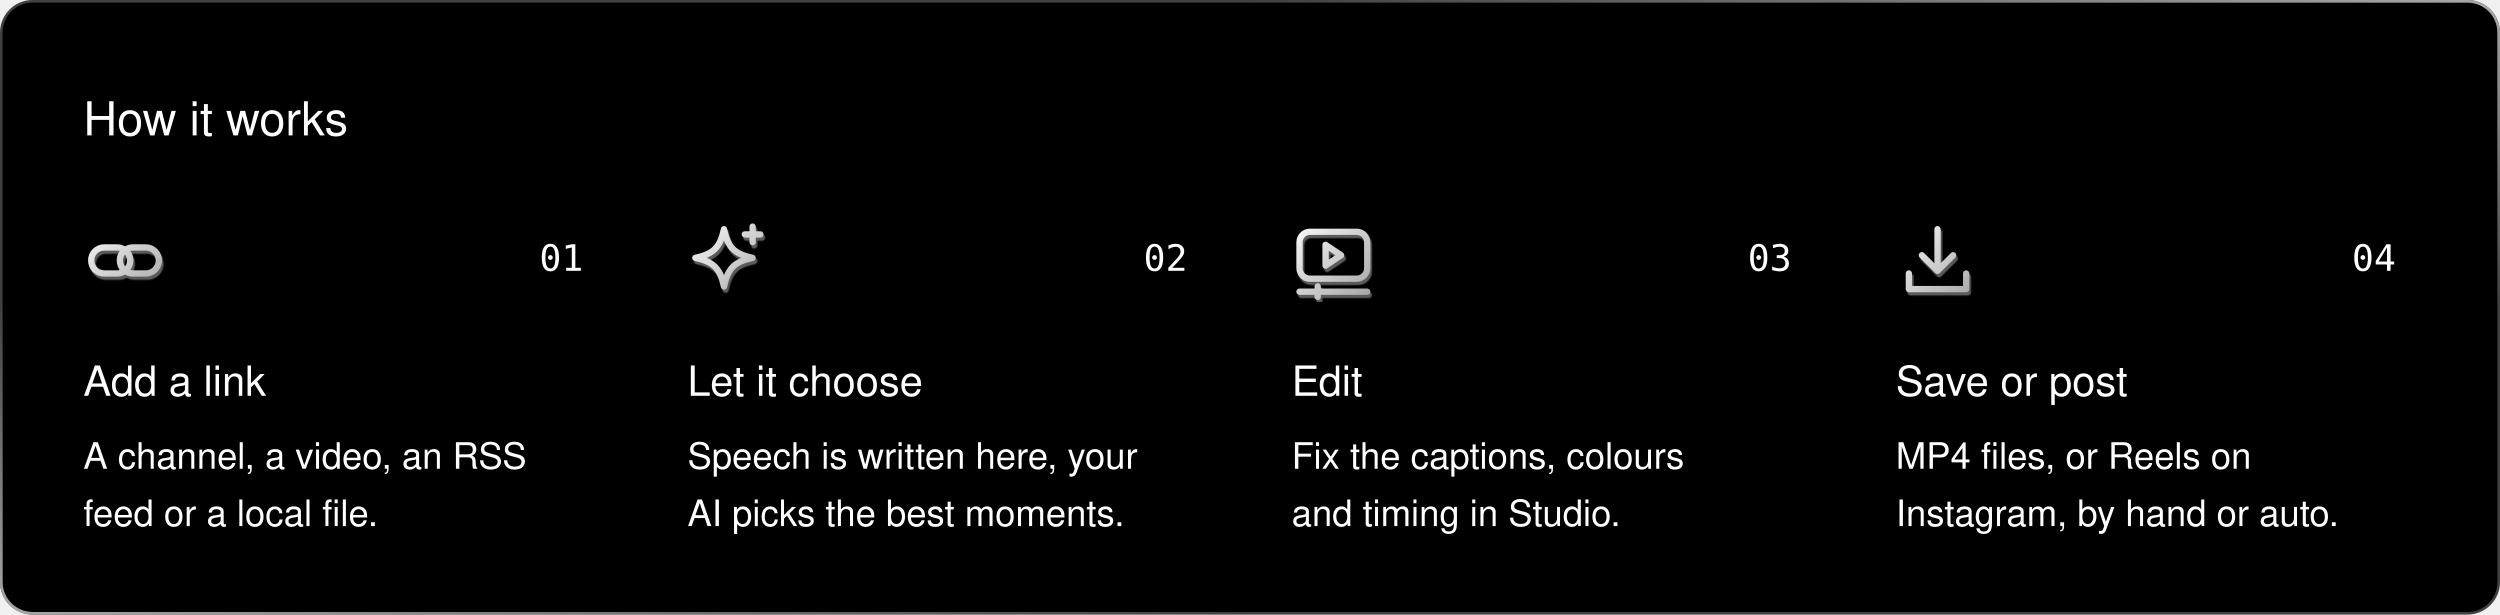
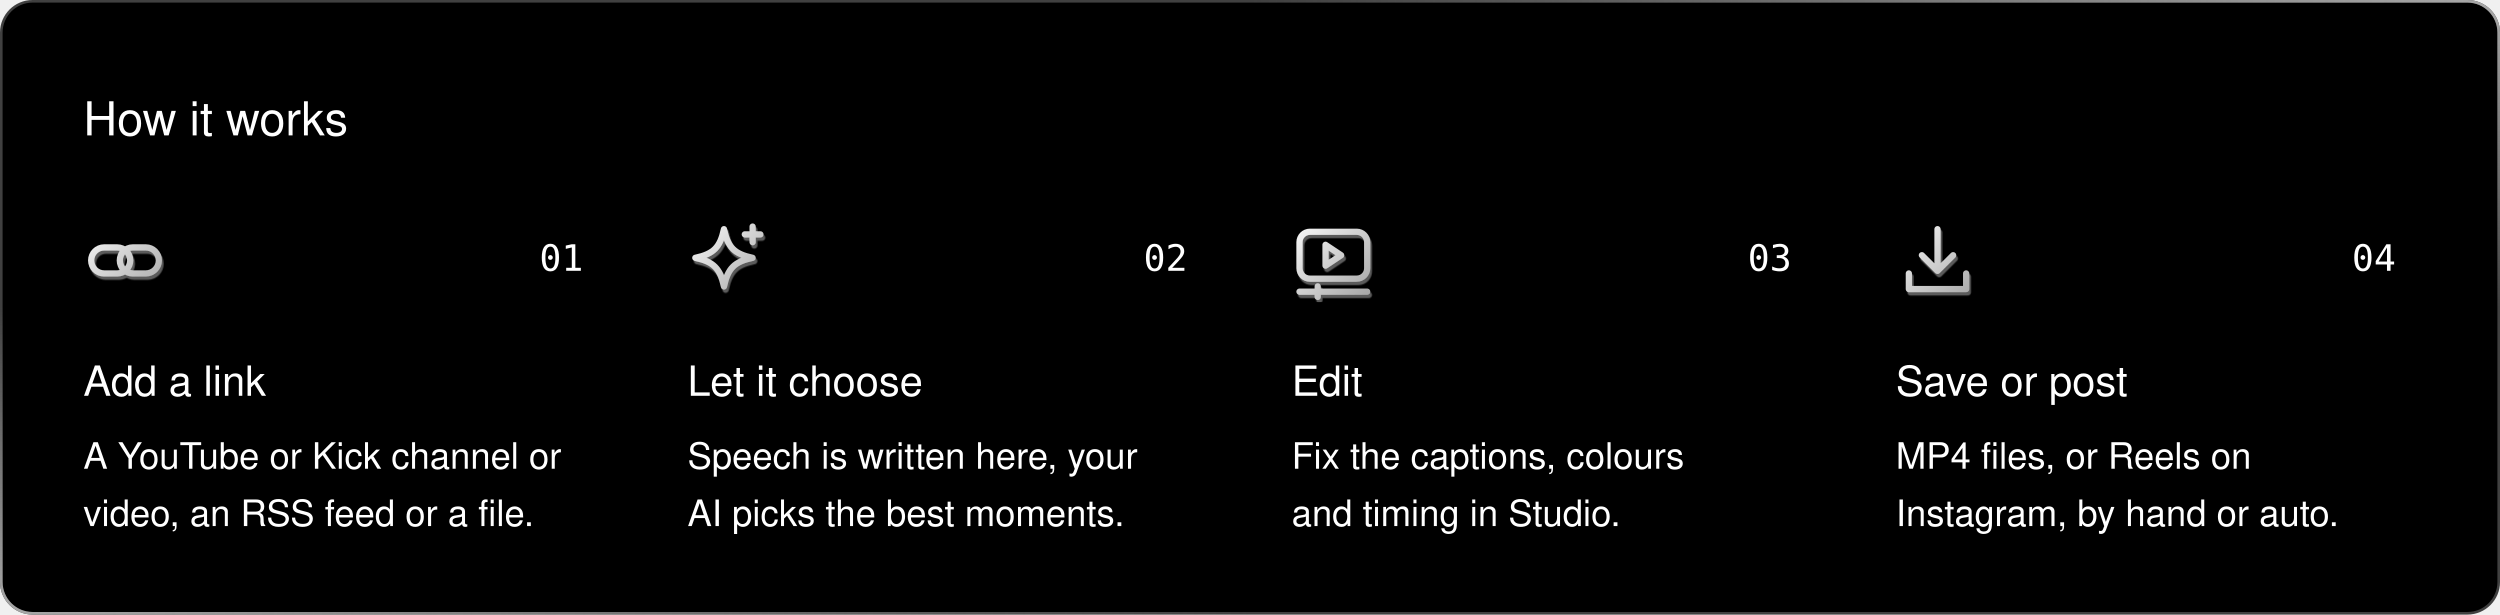
<svg xmlns="http://www.w3.org/2000/svg" width="960" height="236" viewBox="0 0 960 236" role="img" aria-label="How it works: add a link, let it choose, edit, save or post">
  <defs>
    <radialGradient id="tr" cx="1" cy="0" r="0.5" gradientUnits="objectBoundingBox">
      <stop offset="0" stop-color="#a9a9a9" />
      <stop offset="1" stop-color="#a9a9a9" stop-opacity="0" />
    </radialGradient>
    <radialGradient id="bl" cx="0" cy="1" r="0.5" gradientUnits="objectBoundingBox">
      <stop offset="0" stop-color="#a9a9a9" />
      <stop offset="1" stop-color="#a9a9a9" stop-opacity="0" />
    </radialGradient>
    <linearGradient id="face" x1="0" y1="0" x2="1" y2="1">
      <stop offset="0" stop-color="#ffffff" />
      <stop offset="1" stop-color="#a0a0a0" />
    </linearGradient>
    <linearGradient id="iface" x1="0" y1="0" x2="32" y2="32" gradientUnits="userSpaceOnUse">
      <stop offset="0" stop-color="#ffffff" />
      <stop offset="1" stop-color="#a0a0a0" />
    </linearGradient>
    <linearGradient id="iface24" x1="0" y1="0" x2="24" y2="24" gradientUnits="userSpaceOnUse">
      <stop offset="0" stop-color="#ffffff" />
      <stop offset="1" stop-color="#a0a0a0" />
    </linearGradient>
    <filter id="idepth" x="-20%" y="-20%" width="150%" height="150%">
      <feDropShadow dx="0.64" dy="1.28" stdDeviation="0.16" flood-color="#606060" flood-opacity="0.95" />
    </filter>
  </defs>
  <rect x="0.5" y="0.5" width="959" height="235" rx="12" fill="#000000" stroke="#404040" />
  <rect x="0.5" y="0.5" width="959" height="235" rx="12" fill="none" stroke="url(#tr)" />
  <rect x="0.5" y="0.5" width="959" height="235" rx="12" fill="none" stroke="url(#bl)" />
  <text x="32" y="52" font-size="18" font-weight="400" fill="#ffffff" text-anchor="start" font-family="&quot;Helvetica Neue&quot;, Helvetica, Arial, sans-serif">How it works</text>
  <svg x="32.0" y="84" width="32" height="32" viewBox="0 0 32 32" aria-hidden="true">
    <g fill="none" stroke="url(#iface)" stroke-width="2.4" stroke-linecap="round" stroke-linejoin="round" filter="url(#idepth)">
      <rect x="3" y="11" width="15" height="10" rx="5" />
      <rect x="14" y="11" width="15" height="10" rx="5" />
    </g>
  </svg>
  <text x="224.0" y="104" font-size="14" font-weight="400" fill="#ffffff" text-anchor="end" font-family="ui-monospace, SFMono-Regular, Menlo, Consolas, monospace">01</text>
  <text x="32.0" y="152" font-size="16" font-weight="500" fill="#ffffff" text-anchor="start" font-family="&quot;Helvetica Neue&quot;, Helvetica, Arial, sans-serif">Add a link</text>
-   <text x="32.0" y="180" font-size="14" font-weight="400" fill="#ffffff" text-anchor="start" font-family="&quot;Helvetica Neue&quot;, Helvetica, Arial, sans-serif">A channel, a video, an RSS</text>
-   <text x="32.0" y="202" font-size="14" font-weight="400" fill="#ffffff" text-anchor="start" font-family="&quot;Helvetica Neue&quot;, Helvetica, Arial, sans-serif">feed or a local file.</text>
+   <text x="32.0" y="180" font-size="14" font-weight="400" fill="#ffffff" text-anchor="start" font-family="&quot;Helvetica Neue&quot;, Helvetica, Arial, sans-serif">A YouTube or Kick channel or</text>
+   <text x="32.0" y="202" font-size="14" font-weight="400" fill="#ffffff" text-anchor="start" font-family="&quot;Helvetica Neue&quot;, Helvetica, Arial, sans-serif">video, an RSS feed or a file.</text>
  <svg x="264.0" y="84" width="32" height="32" viewBox="0 0 32 32" aria-hidden="true">
    <g fill="none" stroke="url(#iface)" stroke-width="2.4" stroke-linecap="round" stroke-linejoin="round" filter="url(#idepth)">
      <path d="M14 4 C15.5 11 18 13.5 25 15 C18 16.5 15.5 19 14 26 C12.5 19 10 16.5 3 15 C10 13.5 12.5 11 14 4 Z" />
      <path d="M25 3 V9 M22 6 H28" />
    </g>
  </svg>
  <text x="456.0" y="104" font-size="14" font-weight="400" fill="#ffffff" text-anchor="end" font-family="ui-monospace, SFMono-Regular, Menlo, Consolas, monospace">02</text>
  <text x="264.0" y="152" font-size="16" font-weight="500" fill="#ffffff" text-anchor="start" font-family="&quot;Helvetica Neue&quot;, Helvetica, Arial, sans-serif">Let it choose</text>
  <text x="264.0" y="180" font-size="14" font-weight="400" fill="#ffffff" text-anchor="start" font-family="&quot;Helvetica Neue&quot;, Helvetica, Arial, sans-serif">Speech is written here, your</text>
  <text x="264.0" y="202" font-size="14" font-weight="400" fill="#ffffff" text-anchor="start" font-family="&quot;Helvetica Neue&quot;, Helvetica, Arial, sans-serif">AI picks the best moments.</text>
  <svg x="496.0" y="84" width="32" height="32" viewBox="0 0 32 32" aria-hidden="true">
    <g fill="none" stroke="url(#iface)" stroke-width="2.4" stroke-linecap="round" stroke-linejoin="round" filter="url(#idepth)">
      <rect x="3" y="5" width="26" height="18" rx="4" />
      <path d="M13 10 L19 14 L13 18 Z" />
      <path d="M3 28 H29" />
      <path d="M10 26 V30" />
    </g>
  </svg>
  <text x="688.0" y="104" font-size="14" font-weight="400" fill="#ffffff" text-anchor="end" font-family="ui-monospace, SFMono-Regular, Menlo, Consolas, monospace">03</text>
  <text x="496.0" y="152" font-size="16" font-weight="500" fill="#ffffff" text-anchor="start" font-family="&quot;Helvetica Neue&quot;, Helvetica, Arial, sans-serif">Edit</text>
  <text x="496.0" y="180" font-size="14" font-weight="400" fill="#ffffff" text-anchor="start" font-family="&quot;Helvetica Neue&quot;, Helvetica, Arial, sans-serif">Fix the captions, colours</text>
  <text x="496.0" y="202" font-size="14" font-weight="400" fill="#ffffff" text-anchor="start" font-family="&quot;Helvetica Neue&quot;, Helvetica, Arial, sans-serif">and timing in Studio.</text>
  <svg x="728.0" y="84" width="32" height="32" viewBox="0 0 32 32" aria-hidden="true">
    <g fill="none" stroke="url(#iface)" stroke-width="2.4" stroke-linecap="round" stroke-linejoin="round" filter="url(#idepth)">
      <path d="M16 4 V20 M10 14 L16 20 L22 14" />
      <path d="M5 21 V27 H27 V21" />
    </g>
  </svg>
  <text x="920.0" y="104" font-size="14" font-weight="400" fill="#ffffff" text-anchor="end" font-family="ui-monospace, SFMono-Regular, Menlo, Consolas, monospace">04</text>
  <text x="728.0" y="152" font-size="16" font-weight="500" fill="#ffffff" text-anchor="start" font-family="&quot;Helvetica Neue&quot;, Helvetica, Arial, sans-serif">Save or post</text>
  <text x="728.0" y="180" font-size="14" font-weight="400" fill="#ffffff" text-anchor="start" font-family="&quot;Helvetica Neue&quot;, Helvetica, Arial, sans-serif">MP4 files, or Reels on</text>
  <text x="728.0" y="202" font-size="14" font-weight="400" fill="#ffffff" text-anchor="start" font-family="&quot;Helvetica Neue&quot;, Helvetica, Arial, sans-serif">Instagram, by hand or auto.</text>
</svg>
